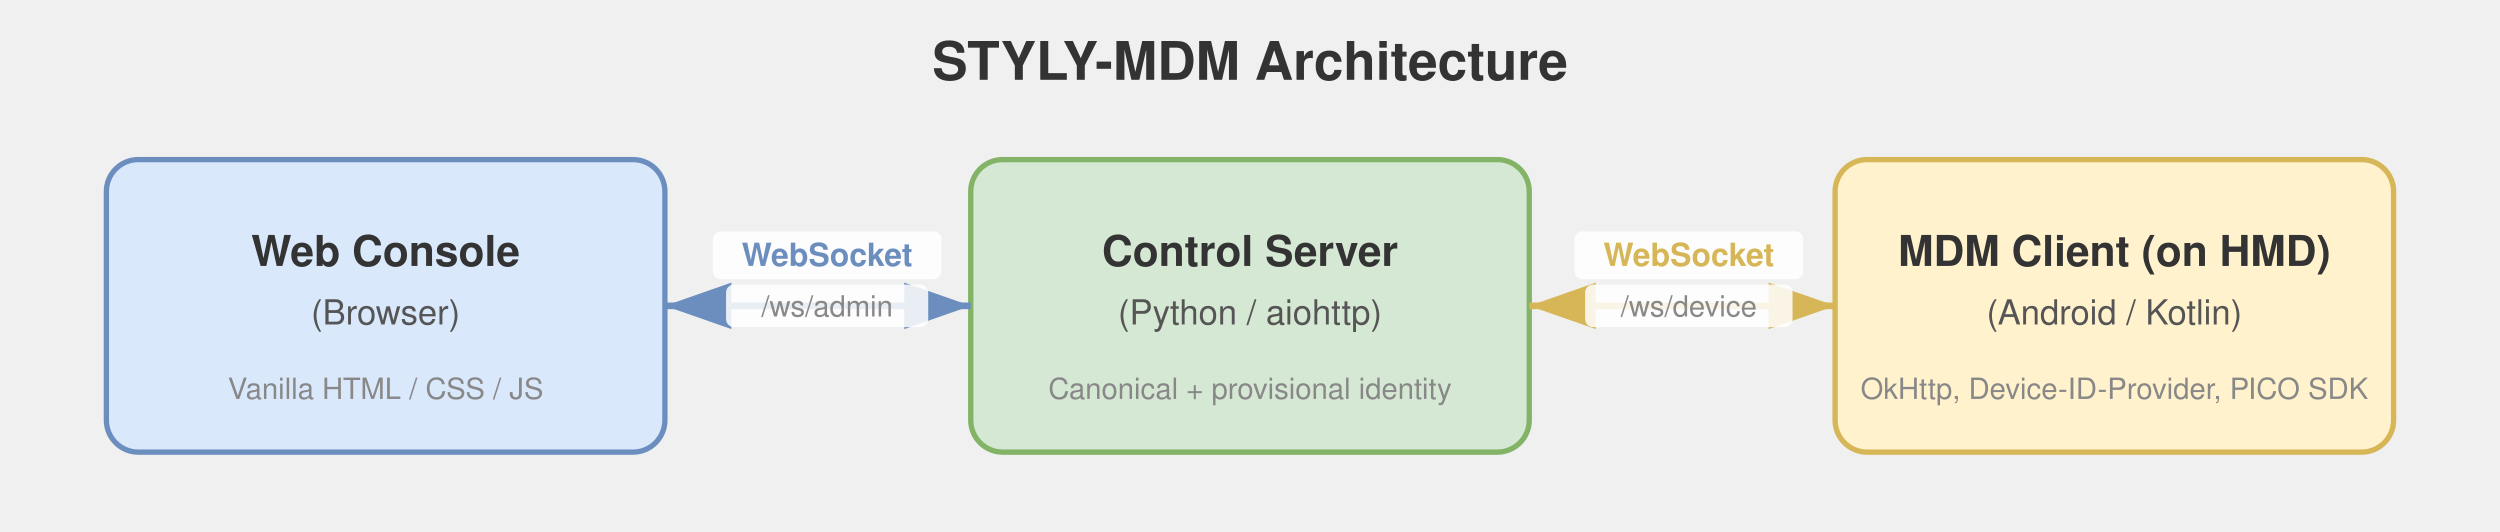
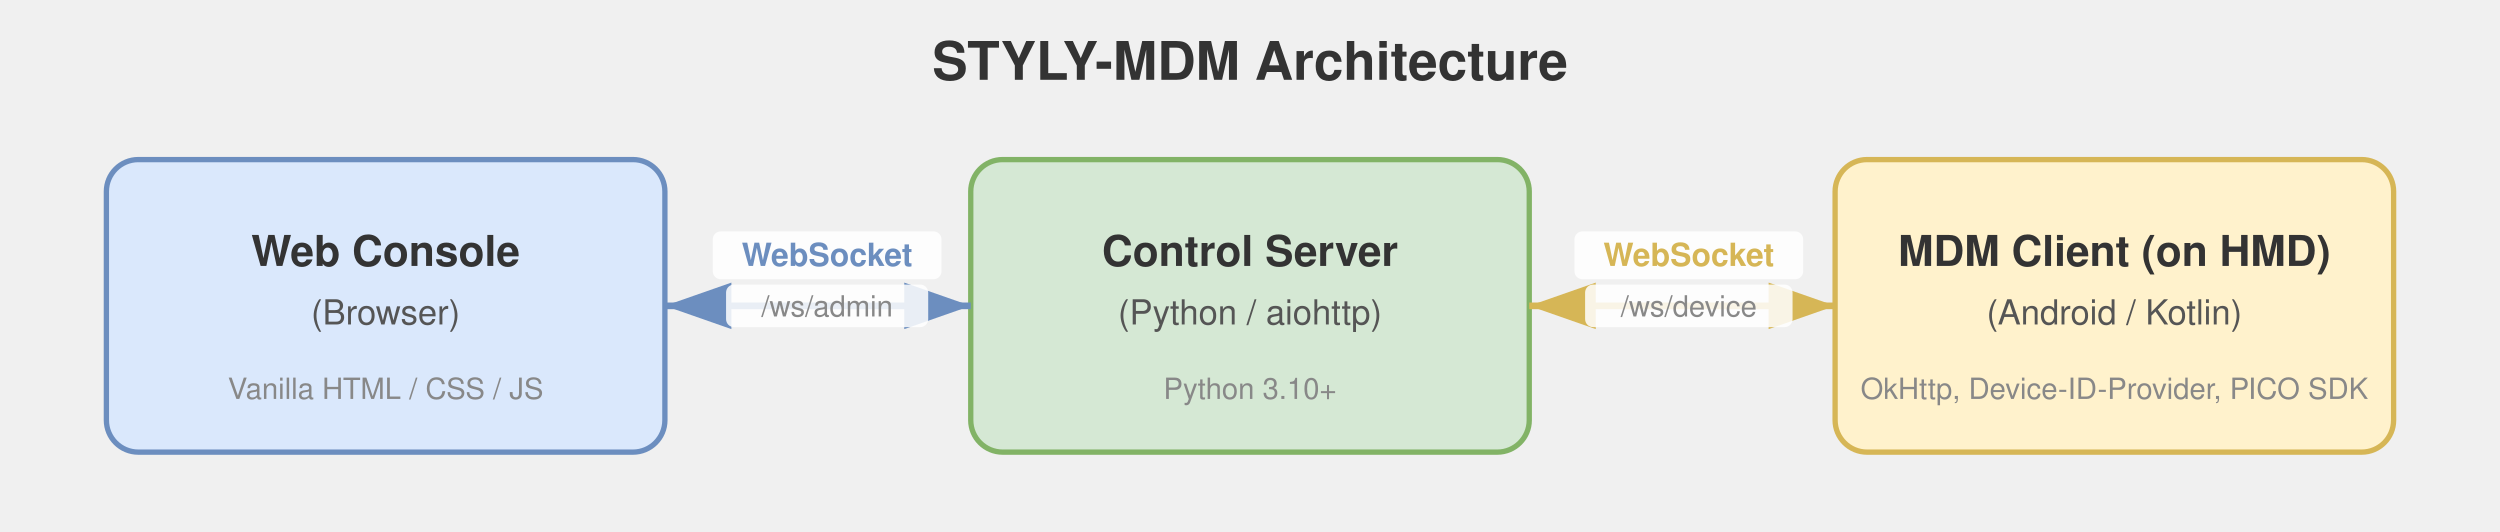
- <svg xmlns="http://www.w3.org/2000/svg" version="1.1" viewBox="0 0 940 200" font-family="Segoe UI, Helvetica, Arial, sans-serif" content="&lt;mxfile host=&quot;Claude&quot;&gt; &lt;diagram id=&quot;arch&quot; name=&quot;Architecture&quot;&gt; &lt;mxGraphModel dx=&quot;1422&quot; dy=&quot;762&quot; grid=&quot;1&quot; gridSize=&quot;10&quot; guides=&quot;1&quot; tooltips=&quot;1&quot; connect=&quot;1&quot; arrows=&quot;1&quot; fold=&quot;1&quot; page=&quot;1&quot; pageScale=&quot;1&quot; pageWidth=&quot;1169&quot; pageHeight=&quot;827&quot; math=&quot;0&quot; shadow=&quot;0&quot;&gt; &lt;root&gt; &lt;mxCell id=&quot;0&quot;/&gt; &lt;mxCell id=&quot;1&quot; parent=&quot;0&quot;/&gt; &lt;mxCell id=&quot;2&quot; value=&quot;&quot; style=&quot;rounded=1;whiteSpace=wrap;html=1;fillColor=#dae8fc;strokeColor=#6c8ebf;arcSize=10;&quot; vertex=&quot;1&quot; parent=&quot;1&quot;&gt;&lt;mxGeometry x=&quot;40&quot; y=&quot;80&quot; width=&quot;200&quot; height=&quot;100&quot; as=&quot;geometry&quot;/&gt;&lt;/mxCell&gt; &lt;mxCell id=&quot;2a&quot; value=&quot;&amp;lt;b&amp;gt;Web Console&amp;lt;/b&amp;gt;&amp;lt;br&amp;gt;(Browser)&quot; style=&quot;text;html=1;align=center;verticalAlign=middle;resizable=0;points=[];autosize=1;&quot; vertex=&quot;1&quot; parent=&quot;1&quot;&gt;&lt;mxGeometry x=&quot;95&quot; y=&quot;105&quot; width=&quot;90&quot; height=&quot;50&quot; as=&quot;geometry&quot;/&gt;&lt;/mxCell&gt; &lt;mxCell id=&quot;2b&quot; value=&quot;Vanilla HTML / CSS / JS&quot; style=&quot;text;html=1;align=center;verticalAlign=middle;fontColor=#666666;fontSize=10;&quot; vertex=&quot;1&quot; parent=&quot;1&quot;&gt;&lt;mxGeometry x=&quot;60&quot; y=&quot;155&quot; width=&quot;160&quot; height=&quot;20&quot; as=&quot;geometry&quot;/&gt;&lt;/mxCell&gt; &lt;mxCell id=&quot;3&quot; value=&quot;&quot; style=&quot;rounded=1;whiteSpace=wrap;html=1;fillColor=#d5e8d4;strokeColor=#82b366;arcSize=10;&quot; vertex=&quot;1&quot; parent=&quot;1&quot;&gt;&lt;mxGeometry x=&quot;360&quot; y=&quot;80&quot; width=&quot;220&quot; height=&quot;100&quot; as=&quot;geometry&quot;/&gt;&lt;/mxCell&gt; &lt;mxCell id=&quot;3a&quot; value=&quot;&amp;lt;b&amp;gt;Control Server&amp;lt;/b&amp;gt;&amp;lt;br&amp;gt;(Python / aiohttp)&quot; style=&quot;text;html=1;align=center;verticalAlign=middle;resizable=0;points=[];autosize=1;&quot; vertex=&quot;1&quot; parent=&quot;1&quot;&gt;&lt;mxGeometry x=&quot;405&quot; y=&quot;105&quot; width=&quot;130&quot; height=&quot;50&quot; as=&quot;geometry&quot;/&gt;&lt;/mxCell&gt; &lt;mxCell id=&quot;3b&quot; value=&quot;Canonical + provisional identity&quot; style=&quot;text;html=1;align=center;verticalAlign=middle;fontColor=#666666;fontSize=10;&quot; vertex=&quot;1&quot; parent=&quot;1&quot;&gt;&lt;mxGeometry x=&quot;390&quot; y=&quot;155&quot; width=&quot;160&quot; height=&quot;20&quot; as=&quot;geometry&quot;/&gt;&lt;/mxCell&gt; &lt;mxCell id=&quot;4&quot; value=&quot;&quot; style=&quot;rounded=1;whiteSpace=wrap;html=1;fillColor=#fff2cc;strokeColor=#d6b656;arcSize=10;&quot; vertex=&quot;1&quot; parent=&quot;1&quot;&gt;&lt;mxGeometry x=&quot;700&quot; y=&quot;80&quot; width=&quot;200&quot; height=&quot;100&quot; as=&quot;geometry&quot;/&gt;&lt;/mxCell&gt; &lt;mxCell id=&quot;4a&quot; value=&quot;&amp;lt;b&amp;gt;MDM Client (on HMD)&amp;lt;/b&amp;gt;&amp;lt;br&amp;gt;(Android / Kotlin)&quot; style=&quot;text;html=1;align=center;verticalAlign=middle;resizable=0;points=[];autosize=1;&quot; vertex=&quot;1&quot; parent=&quot;1&quot;&gt;&lt;mxGeometry x=&quot;740&quot; y=&quot;105&quot; width=&quot;120&quot; height=&quot;50&quot; as=&quot;geometry&quot;/&gt;&lt;/mxCell&gt; &lt;mxCell id=&quot;4b&quot; value=&quot;OkHttp, Device-ID-Provider, PICO SDK&quot; style=&quot;text;html=1;align=center;verticalAlign=middle;fontColor=#666666;fontSize=10;&quot; vertex=&quot;1&quot; parent=&quot;1&quot;&gt;&lt;mxGeometry x=&quot;705&quot; y=&quot;155&quot; width=&quot;190&quot; height=&quot;20&quot; as=&quot;geometry&quot;/&gt;&lt;/mxCell&gt; &lt;mxCell id=&quot;5&quot; style=&quot;edgeStyle=orthogonalEdgeStyle;rounded=0;orthogonalLoop=1;jettySize=auto;containsPoints=1;endArrow=block;endFill=1;startArrow=block;startFill=1;strokeWidth=2;strokeColor=#6c8ebf;&quot; edge=&quot;1&quot; parent=&quot;1&quot; source=&quot;2&quot; target=&quot;3&quot;&gt;&lt;mxGeometry relative=&quot;1&quot; as=&quot;geometry&quot;/&gt;&lt;/mxCell&gt; &lt;mxCell id=&quot;5a&quot; value=&quot;WebSocket&amp;lt;br&amp;gt;&amp;lt;font style=&amp;quot;font-size:10px&amp;quot;&amp;gt;/ws/admin&amp;lt;/font&amp;gt;&quot; style=&quot;edgeLabel;html=1;align=center;verticalAlign=middle;resizable=0;points=[];&quot; vertex=&quot;1&quot; connectable=&quot;0&quot; parent=&quot;5&quot;&gt;&lt;mxGeometry x=&quot;-0.1&quot; relative=&quot;1&quot; as=&quot;geometry&quot;&gt;&lt;mxPoint as=&quot;offset&quot;/&gt;&lt;/mxGeometry&gt;&lt;/mxCell&gt; &lt;mxCell id=&quot;6&quot; style=&quot;edgeStyle=orthogonalEdgeStyle;rounded=0;orthogonalLoop=1;jettySize=auto;containsPoints=1;endArrow=block;endFill=1;startArrow=block;startFill=1;strokeWidth=2;strokeColor=#d6b656;&quot; edge=&quot;1&quot; parent=&quot;1&quot; source=&quot;3&quot; target=&quot;4&quot;&gt;&lt;mxGeometry relative=&quot;1&quot; as=&quot;geometry&quot;/&gt;&lt;/mxCell&gt; &lt;mxCell id=&quot;6a&quot; value=&quot;WebSocket&amp;lt;br&amp;gt;&amp;lt;font style=&amp;quot;font-size:10px&amp;quot;&amp;gt;/ws/device&amp;lt;/font&amp;gt;&quot; style=&quot;edgeLabel;html=1;align=center;verticalAlign=middle;resizable=0;points=[];&quot; vertex=&quot;1&quot; connectable=&quot;0&quot; parent=&quot;6&quot;&gt;&lt;mxGeometry x=&quot;-0.1&quot; relative=&quot;1&quot; as=&quot;geometry&quot;&gt;&lt;mxPoint as=&quot;offset&quot;/&gt;&lt;/mxGeometry&gt;&lt;/mxCell&gt; &lt;mxCell id=&quot;7&quot; value=&quot;&amp;lt;font style=&amp;quot;font-size:16px&amp;quot;&amp;gt;&amp;lt;b&amp;gt;STYLY-MDM Architecture&amp;lt;/b&amp;gt;&amp;lt;/font&amp;gt;&quot; style=&quot;text;html=1;align=center;verticalAlign=middle;resizable=0;points=[];autosize=1;&quot; vertex=&quot;1&quot; parent=&quot;1&quot;&gt;&lt;mxGeometry x=&quot;350&quot; y=&quot;20&quot; width=&quot;240&quot; height=&quot;40&quot; as=&quot;geometry&quot;/&gt;&lt;/mxCell&gt; &lt;/root&gt; &lt;/mxGraphModel&gt; &lt;/diagram&gt; &lt;/mxfile&gt;">
+ <svg xmlns="http://www.w3.org/2000/svg" version="1.1" viewBox="0 0 940 200" font-family="Segoe UI, Helvetica, Arial, sans-serif" content="&lt;mxfile host=&quot;Claude&quot;&gt; &lt;diagram id=&quot;arch&quot; name=&quot;Architecture&quot;&gt; &lt;mxGraphModel dx=&quot;1422&quot; dy=&quot;762&quot; grid=&quot;1&quot; gridSize=&quot;10&quot; guides=&quot;1&quot; tooltips=&quot;1&quot; connect=&quot;1&quot; arrows=&quot;1&quot; fold=&quot;1&quot; page=&quot;1&quot; pageScale=&quot;1&quot; pageWidth=&quot;1169&quot; pageHeight=&quot;827&quot; math=&quot;0&quot; shadow=&quot;0&quot;&gt; &lt;root&gt; &lt;mxCell id=&quot;0&quot;/&gt; &lt;mxCell id=&quot;1&quot; parent=&quot;0&quot;/&gt; &lt;mxCell id=&quot;2&quot; value=&quot;&quot; style=&quot;rounded=1;whiteSpace=wrap;html=1;fillColor=#dae8fc;strokeColor=#6c8ebf;arcSize=10;&quot; vertex=&quot;1&quot; parent=&quot;1&quot;&gt;&lt;mxGeometry x=&quot;40&quot; y=&quot;80&quot; width=&quot;200&quot; height=&quot;100&quot; as=&quot;geometry&quot;/&gt;&lt;/mxCell&gt; &lt;mxCell id=&quot;2a&quot; value=&quot;&amp;lt;b&amp;gt;Web Console&amp;lt;/b&amp;gt;&amp;lt;br&amp;gt;(Browser)&quot; style=&quot;text;html=1;align=center;verticalAlign=middle;resizable=0;points=[];autosize=1;&quot; vertex=&quot;1&quot; parent=&quot;1&quot;&gt;&lt;mxGeometry x=&quot;95&quot; y=&quot;105&quot; width=&quot;90&quot; height=&quot;50&quot; as=&quot;geometry&quot;/&gt;&lt;/mxCell&gt; &lt;mxCell id=&quot;2b&quot; value=&quot;Vanilla HTML / CSS / JS&quot; style=&quot;text;html=1;align=center;verticalAlign=middle;fontColor=#666666;fontSize=10;&quot; vertex=&quot;1&quot; parent=&quot;1&quot;&gt;&lt;mxGeometry x=&quot;60&quot; y=&quot;155&quot; width=&quot;160&quot; height=&quot;20&quot; as=&quot;geometry&quot;/&gt;&lt;/mxCell&gt; &lt;mxCell id=&quot;3&quot; value=&quot;&quot; style=&quot;rounded=1;whiteSpace=wrap;html=1;fillColor=#d5e8d4;strokeColor=#82b366;arcSize=10;&quot; vertex=&quot;1&quot; parent=&quot;1&quot;&gt;&lt;mxGeometry x=&quot;360&quot; y=&quot;80&quot; width=&quot;220&quot; height=&quot;100&quot; as=&quot;geometry&quot;/&gt;&lt;/mxCell&gt; &lt;mxCell id=&quot;3a&quot; value=&quot;&amp;lt;b&amp;gt;Control Server&amp;lt;/b&amp;gt;&amp;lt;br&amp;gt;(Python / aiohttp)&quot; style=&quot;text;html=1;align=center;verticalAlign=middle;resizable=0;points=[];autosize=1;&quot; vertex=&quot;1&quot; parent=&quot;1&quot;&gt;&lt;mxGeometry x=&quot;405&quot; y=&quot;105&quot; width=&quot;130&quot; height=&quot;50&quot; as=&quot;geometry&quot;/&gt;&lt;/mxCell&gt; &lt;mxCell id=&quot;3b&quot; value=&quot;Python 3.10+&quot; style=&quot;text;html=1;align=center;verticalAlign=middle;fontColor=#666666;fontSize=10;&quot; vertex=&quot;1&quot; parent=&quot;1&quot;&gt;&lt;mxGeometry x=&quot;410&quot; y=&quot;155&quot; width=&quot;120&quot; height=&quot;20&quot; as=&quot;geometry&quot;/&gt;&lt;/mxCell&gt; &lt;mxCell id=&quot;4&quot; value=&quot;&quot; style=&quot;rounded=1;whiteSpace=wrap;html=1;fillColor=#fff2cc;strokeColor=#d6b656;arcSize=10;&quot; vertex=&quot;1&quot; parent=&quot;1&quot;&gt;&lt;mxGeometry x=&quot;700&quot; y=&quot;80&quot; width=&quot;200&quot; height=&quot;100&quot; as=&quot;geometry&quot;/&gt;&lt;/mxCell&gt; &lt;mxCell id=&quot;4a&quot; value=&quot;&amp;lt;b&amp;gt;MDM Client (on HMD)&amp;lt;/b&amp;gt;&amp;lt;br&amp;gt;(Android / Kotlin)&quot; style=&quot;text;html=1;align=center;verticalAlign=middle;resizable=0;points=[];autosize=1;&quot; vertex=&quot;1&quot; parent=&quot;1&quot;&gt;&lt;mxGeometry x=&quot;740&quot; y=&quot;105&quot; width=&quot;120&quot; height=&quot;50&quot; as=&quot;geometry&quot;/&gt;&lt;/mxCell&gt; &lt;mxCell id=&quot;4b&quot; value=&quot;OkHttp, Device-ID-Provider, PICO SDK&quot; style=&quot;text;html=1;align=center;verticalAlign=middle;fontColor=#666666;fontSize=10;&quot; vertex=&quot;1&quot; parent=&quot;1&quot;&gt;&lt;mxGeometry x=&quot;705&quot; y=&quot;155&quot; width=&quot;190&quot; height=&quot;20&quot; as=&quot;geometry&quot;/&gt;&lt;/mxCell&gt; &lt;mxCell id=&quot;5&quot; style=&quot;edgeStyle=orthogonalEdgeStyle;rounded=0;orthogonalLoop=1;jettySize=auto;containsPoints=1;endArrow=block;endFill=1;startArrow=block;startFill=1;strokeWidth=2;strokeColor=#6c8ebf;&quot; edge=&quot;1&quot; parent=&quot;1&quot; source=&quot;2&quot; target=&quot;3&quot;&gt;&lt;mxGeometry relative=&quot;1&quot; as=&quot;geometry&quot;/&gt;&lt;/mxCell&gt; &lt;mxCell id=&quot;5a&quot; value=&quot;WebSocket&amp;lt;br&amp;gt;&amp;lt;font style=&amp;quot;font-size:10px&amp;quot;&amp;gt;/ws/admin&amp;lt;/font&amp;gt;&quot; style=&quot;edgeLabel;html=1;align=center;verticalAlign=middle;resizable=0;points=[];&quot; vertex=&quot;1&quot; connectable=&quot;0&quot; parent=&quot;5&quot;&gt;&lt;mxGeometry x=&quot;-0.1&quot; relative=&quot;1&quot; as=&quot;geometry&quot;&gt;&lt;mxPoint as=&quot;offset&quot;/&gt;&lt;/mxGeometry&gt;&lt;/mxCell&gt; &lt;mxCell id=&quot;6&quot; style=&quot;edgeStyle=orthogonalEdgeStyle;rounded=0;orthogonalLoop=1;jettySize=auto;containsPoints=1;endArrow=block;endFill=1;startArrow=block;startFill=1;strokeWidth=2;strokeColor=#d6b656;&quot; edge=&quot;1&quot; parent=&quot;1&quot; source=&quot;3&quot; target=&quot;4&quot;&gt;&lt;mxGeometry relative=&quot;1&quot; as=&quot;geometry&quot;/&gt;&lt;/mxCell&gt; &lt;mxCell id=&quot;6a&quot; value=&quot;WebSocket&amp;lt;br&amp;gt;&amp;lt;font style=&amp;quot;font-size:10px&amp;quot;&amp;gt;/ws/device&amp;lt;/font&amp;gt;&quot; style=&quot;edgeLabel;html=1;align=center;verticalAlign=middle;resizable=0;points=[];&quot; vertex=&quot;1&quot; connectable=&quot;0&quot; parent=&quot;6&quot;&gt;&lt;mxGeometry x=&quot;-0.1&quot; relative=&quot;1&quot; as=&quot;geometry&quot;&gt;&lt;mxPoint as=&quot;offset&quot;/&gt;&lt;/mxGeometry&gt;&lt;/mxCell&gt; &lt;mxCell id=&quot;7&quot; value=&quot;&amp;lt;font style=&amp;quot;font-size:16px&amp;quot;&amp;gt;&amp;lt;b&amp;gt;STYLY-MDM Architecture&amp;lt;/b&amp;gt;&amp;lt;/font&amp;gt;&quot; style=&quot;text;html=1;align=center;verticalAlign=middle;resizable=0;points=[];autosize=1;&quot; vertex=&quot;1&quot; parent=&quot;1&quot;&gt;&lt;mxGeometry x=&quot;350&quot; y=&quot;20&quot; width=&quot;240&quot; height=&quot;40&quot; as=&quot;geometry&quot;/&gt;&lt;/mxCell&gt; &lt;/root&gt; &lt;/mxGraphModel&gt; &lt;/diagram&gt; &lt;/mxfile&gt;">
  <text x="470" y="30" text-anchor="middle" font-size="20" font-weight="bold" fill="#333">STYLY-MDM Architecture</text>
  <rect x="40" y="60" width="210" height="110" rx="12" ry="12" fill="#dae8fc" stroke="#6c8ebf" stroke-width="2" />
  <text x="145" y="100" text-anchor="middle" font-size="16" font-weight="bold" fill="#333">Web Console</text>
  <text x="145" y="122" text-anchor="middle" font-size="13" fill="#555">(Browser)</text>
  <text x="145" y="150" text-anchor="middle" font-size="11" fill="#888">Vanilla HTML / CSS / JS</text>
  <rect x="365" y="60" width="210" height="110" rx="12" ry="12" fill="#d5e8d4" stroke="#82b366" stroke-width="2" />
  <text x="470" y="100" text-anchor="middle" font-size="16" font-weight="bold" fill="#333">Control Server</text>
  <text x="470" y="122" text-anchor="middle" font-size="13" fill="#555">(Python / aiohttp)</text>
-   <text x="470" y="150" text-anchor="middle" font-size="11" fill="#888">Canonical + provisional identity</text>
+   <text x="470" y="150" text-anchor="middle" font-size="11" fill="#888">Python 3.10+</text>
  <rect x="690" y="60" width="210" height="110" rx="12" ry="12" fill="#fff2cc" stroke="#d6b656" stroke-width="2" />
  <text x="795" y="100" text-anchor="middle" font-size="16" font-weight="bold" fill="#333">MDM Client (on HMD)</text>
  <text x="795" y="122" text-anchor="middle" font-size="13" fill="#555">(Android / Kotlin)</text>
  <text x="795" y="150" text-anchor="middle" font-size="11" fill="#888">OkHttp, Device-ID-Provider, PICO SDK</text>
  <defs>
    <marker id="arrowRight" markerWidth="10" markerHeight="7" refX="10" refY="3.5" orient="auto">
      <polygon points="0 0, 10 3.5, 0 7" fill="#6c8ebf" />
    </marker>
    <marker id="arrowLeft" markerWidth="10" markerHeight="7" refX="0" refY="3.5" orient="auto">
      <polygon points="10 0, 0 3.5, 10 7" fill="#6c8ebf" />
    </marker>
    <marker id="arrowRight2" markerWidth="10" markerHeight="7" refX="10" refY="3.5" orient="auto">
      <polygon points="0 0, 10 3.5, 0 7" fill="#d6b656" />
    </marker>
    <marker id="arrowLeft2" markerWidth="10" markerHeight="7" refX="0" refY="3.5" orient="auto">
      <polygon points="10 0, 0 3.5, 10 7" fill="#d6b656" />
    </marker>
  </defs>
  <line x1="250" y1="115" x2="365" y2="115" stroke="#6c8ebf" stroke-width="2.5" marker-start="url(#arrowLeft)" marker-end="url(#arrowRight)" />
  <rect x="268" y="87" width="86" height="18" rx="3" fill="white" fill-opacity="0.85" />
  <text x="311" y="100" text-anchor="middle" font-size="12" font-weight="bold" fill="#6c8ebf">WebSocket</text>
  <rect x="273" y="107" width="76" height="16" rx="3" fill="white" fill-opacity="0.85" />
  <text x="311" y="119" text-anchor="middle" font-size="11" fill="#888">/ws/admin</text>
  <line x1="575" y1="115" x2="690" y2="115" stroke="#d6b656" stroke-width="2.5" marker-start="url(#arrowLeft2)" marker-end="url(#arrowRight2)" />
  <rect x="592" y="87" width="86" height="18" rx="3" fill="white" fill-opacity="0.85" />
  <text x="635" y="100" text-anchor="middle" font-size="12" font-weight="bold" fill="#d6b656">WebSocket</text>
  <rect x="596" y="107" width="78" height="16" rx="3" fill="white" fill-opacity="0.85" />
  <text x="635" y="119" text-anchor="middle" font-size="11" fill="#888">/ws/device</text>
</svg>
